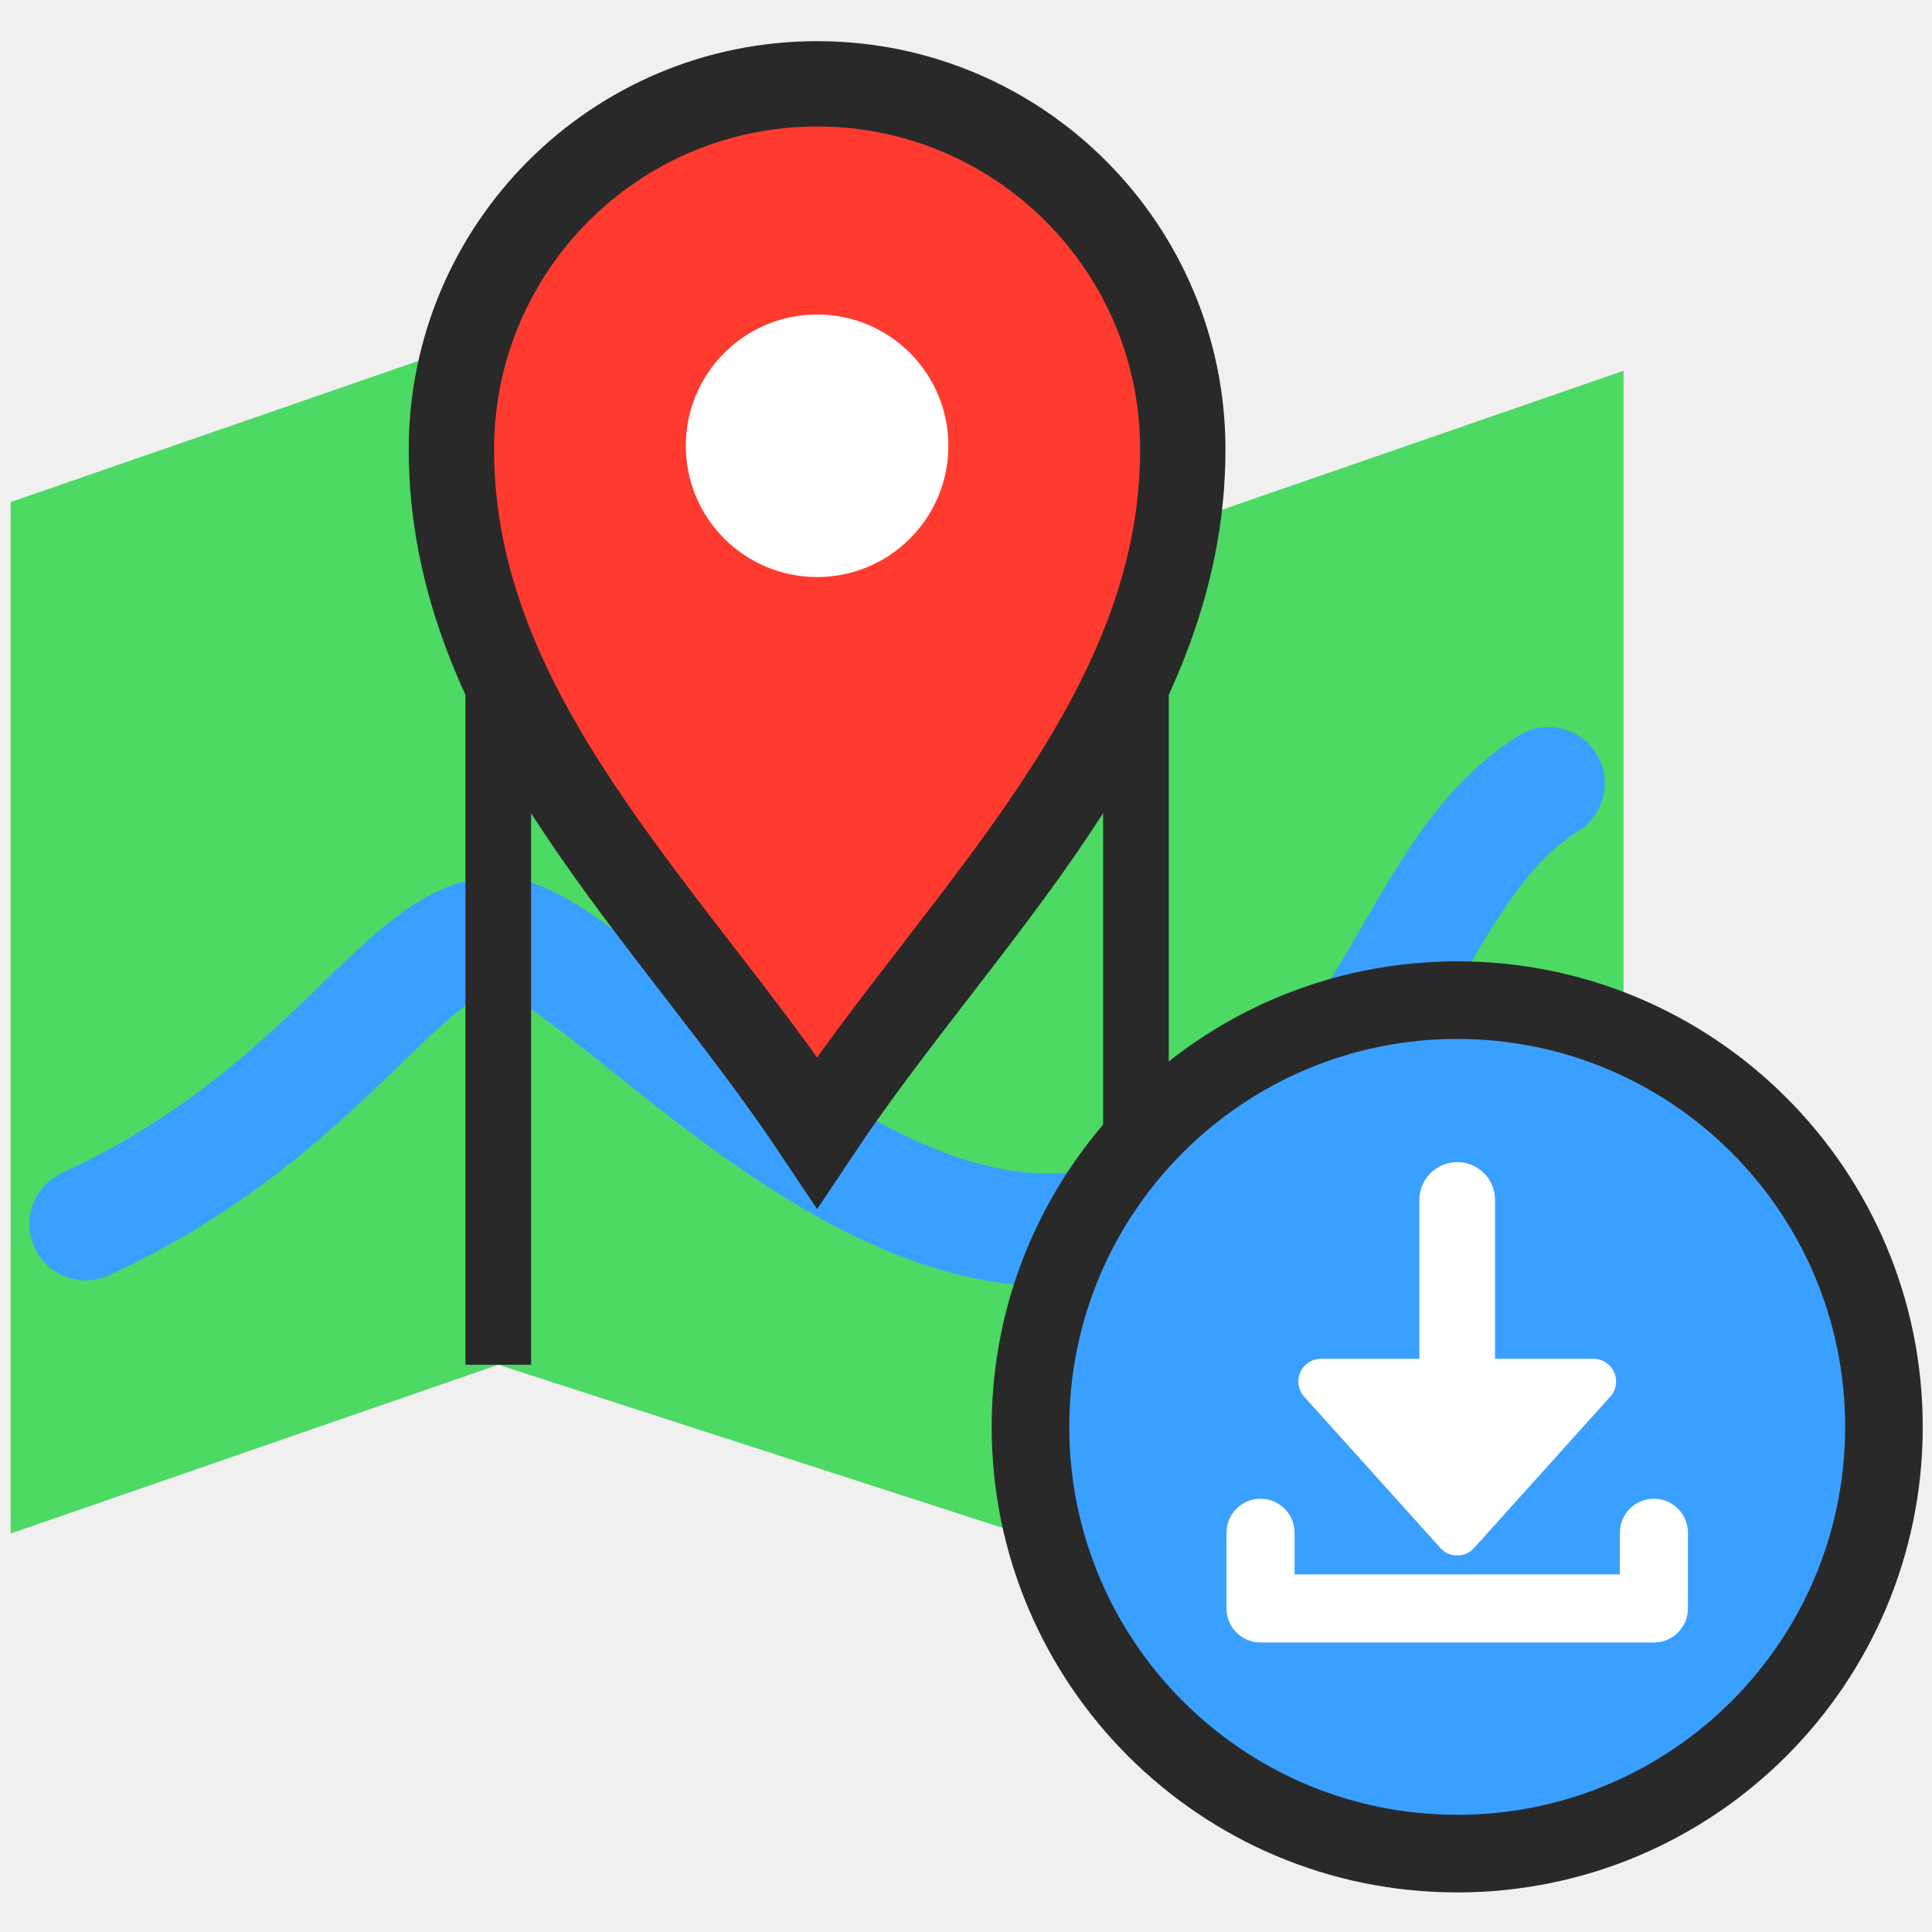
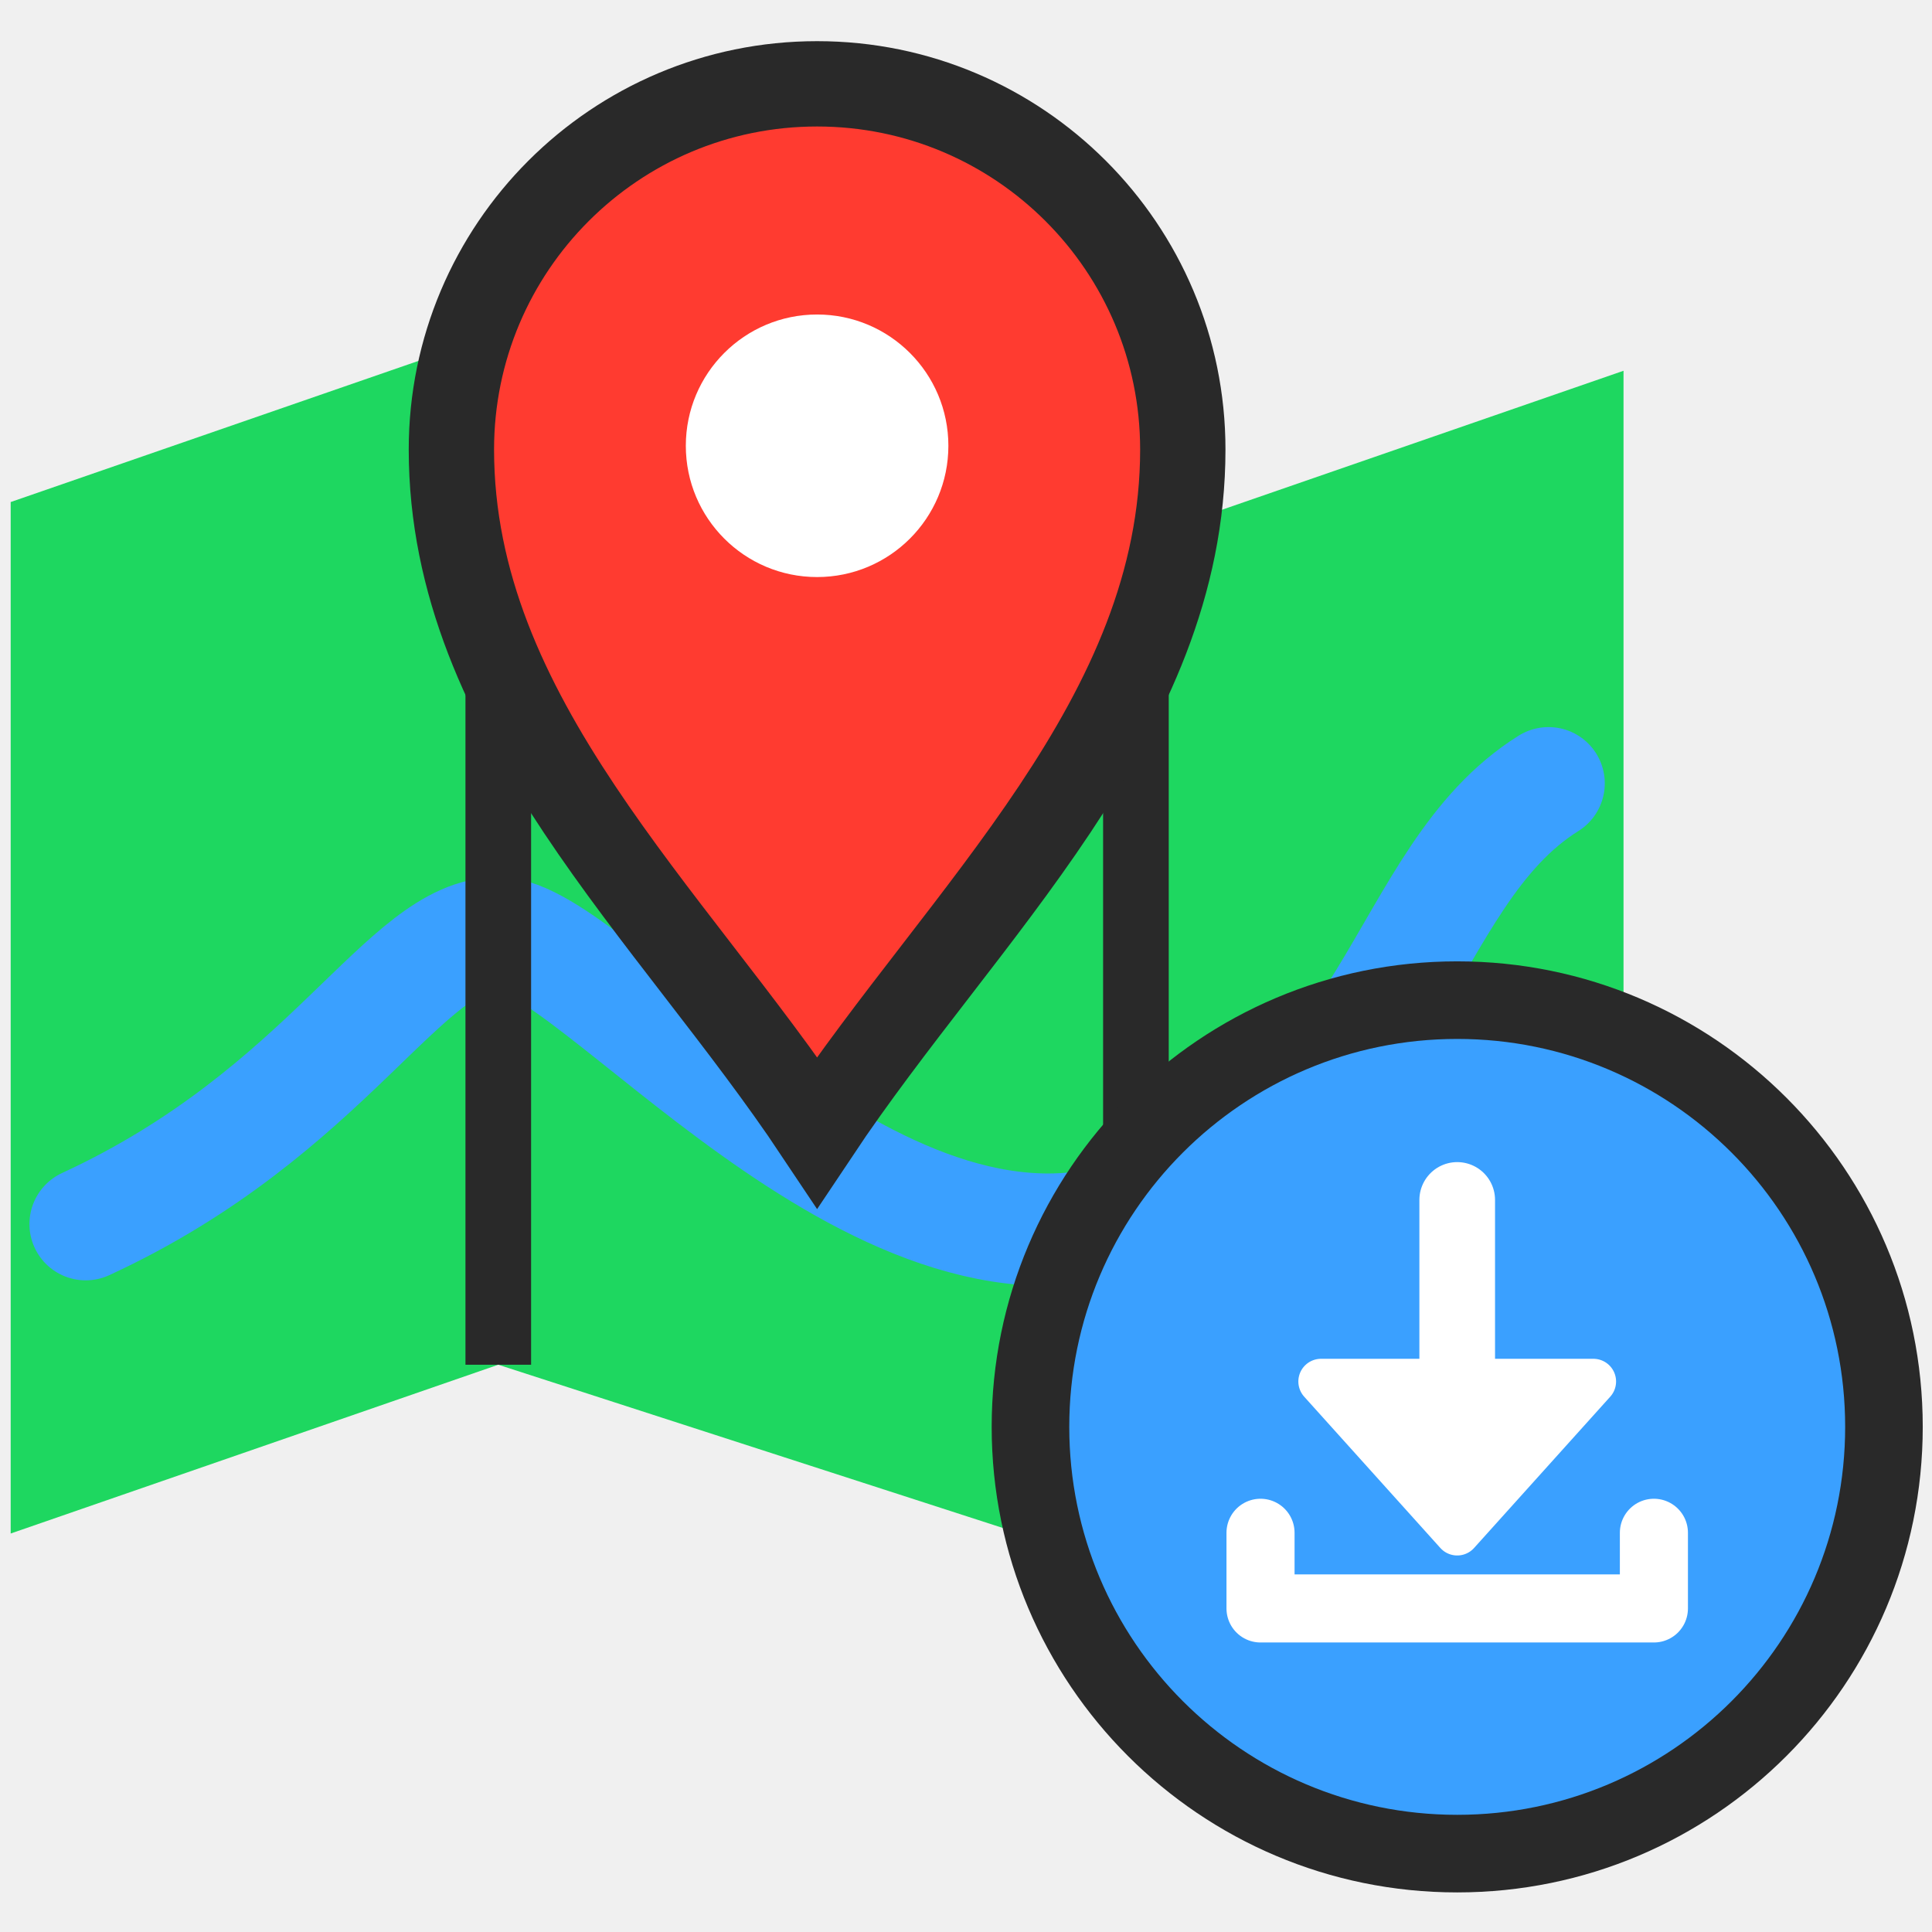
<svg xmlns="http://www.w3.org/2000/svg" width="200" height="200" viewBox="0 0 200 200">
  <g transform="matrix(1.004 0 0 1.004 0.25 -2.89)">
    <g transform="matrix(.84 0 0 .84 0 2)">
      <g transform="matrix(1.151 0 0 1.151 -15.1 -17.9)">
-         <path d="m14 70 52-18 68 22 52-18v110l-52 18-68-22-52 18Z" fill="#4cd964" />
+         <path d="m14 70 52-18 68 22 52-18v110l-52 18-68-22-52 18Z" fill="#1ed760" />
        <path d="M22 147c26-12 34-31 44-31s40 40 68 30 28-36 44-46" fill="none" stroke="#3aa0ff" stroke-linecap="round" stroke-width="12" />
        <path d="M66 52v110m68-88v110" stroke="#292929" stroke-width="7" />
        <g transform="matrix(1.3 0 0 1.3 100 132)">
          <path d="M0 4c-12-18-30-34-30-56a30 30 0 1 1 60 0C30-30 12-14 0 4Z" fill="#ff3b30" stroke="#292929" stroke-width="7" />
        </g>
        <circle cx="100" cy="64" r="14" fill="#fff" />
      </g>
    </g>
    <circle cx="150" cy="150" r="48" fill="#292929" />
    <circle cx="150" cy="150" r="40" fill="#3aa0ff" />
    <g transform="translate(150 150) scale(0.78)">
      <path d="M0-30V8" stroke="#fff" stroke-linecap="round" stroke-width="10" />
      <path d="m-18-6 18 20 18-20Z" fill="#fff" stroke="#fff" stroke-linejoin="round" stroke-width="6" />
      <path d="M-26 14v10h52v-10" fill="none" stroke="#fff" stroke-linecap="round" stroke-linejoin="round" stroke-width="9" />
    </g>
  </g>
</svg>
